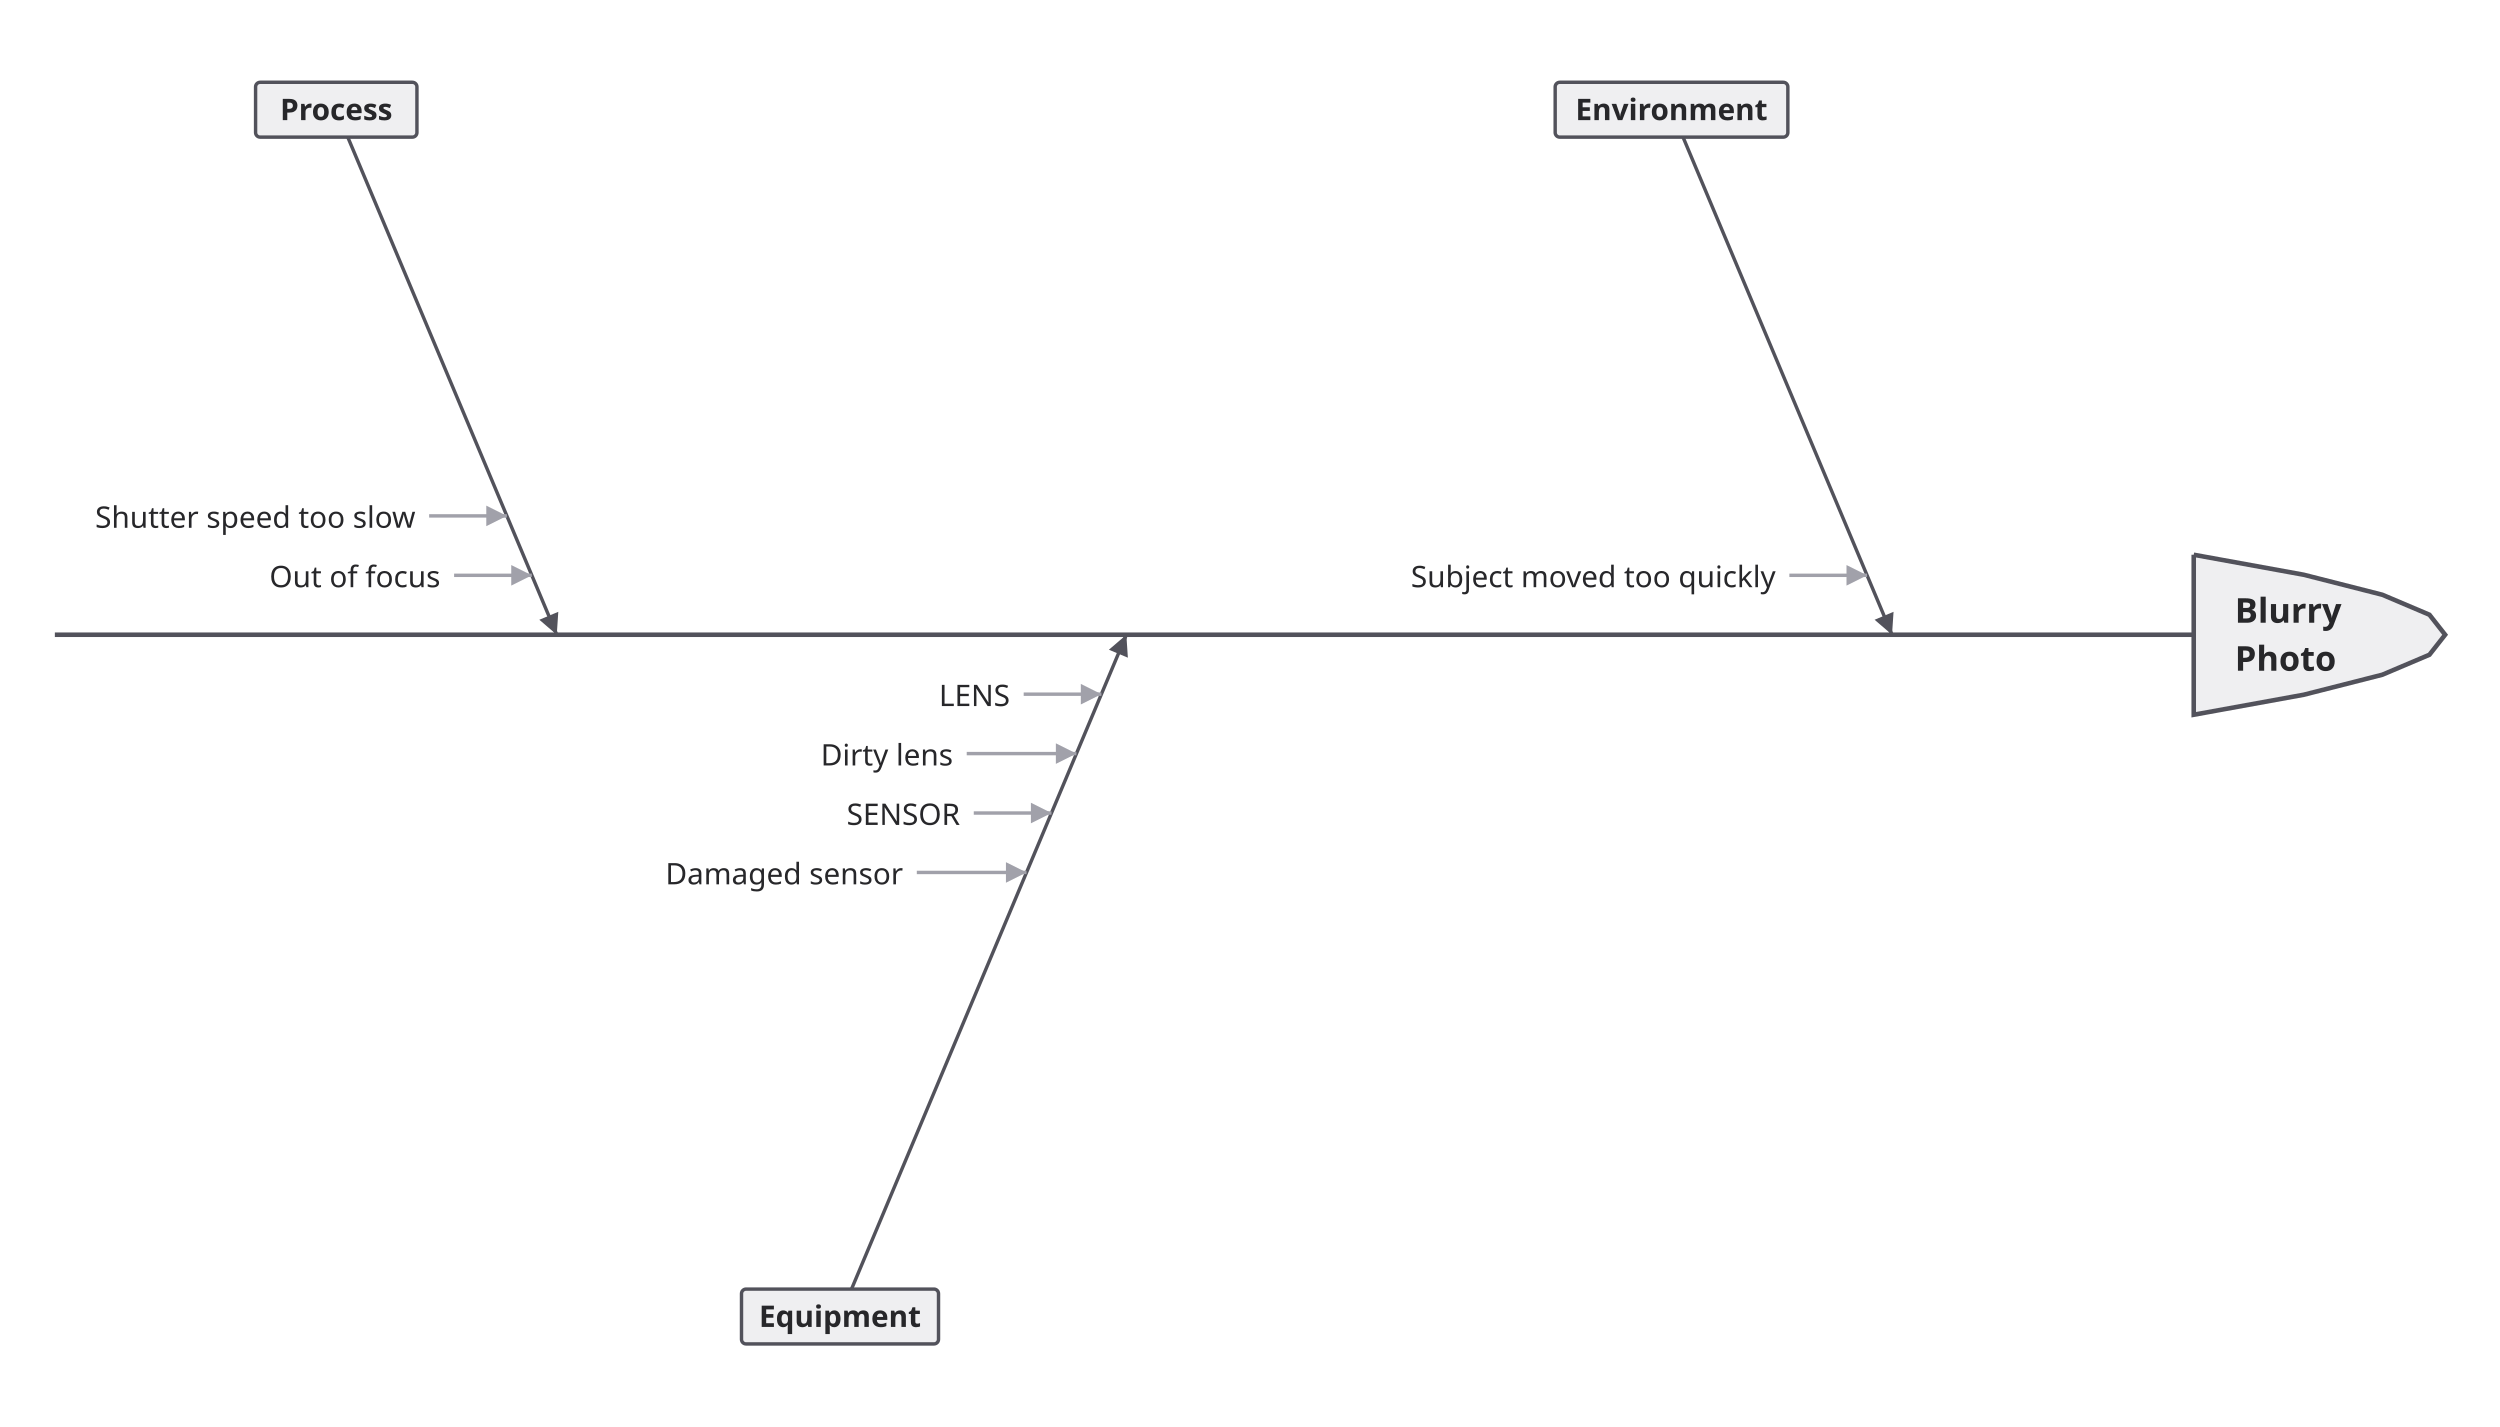
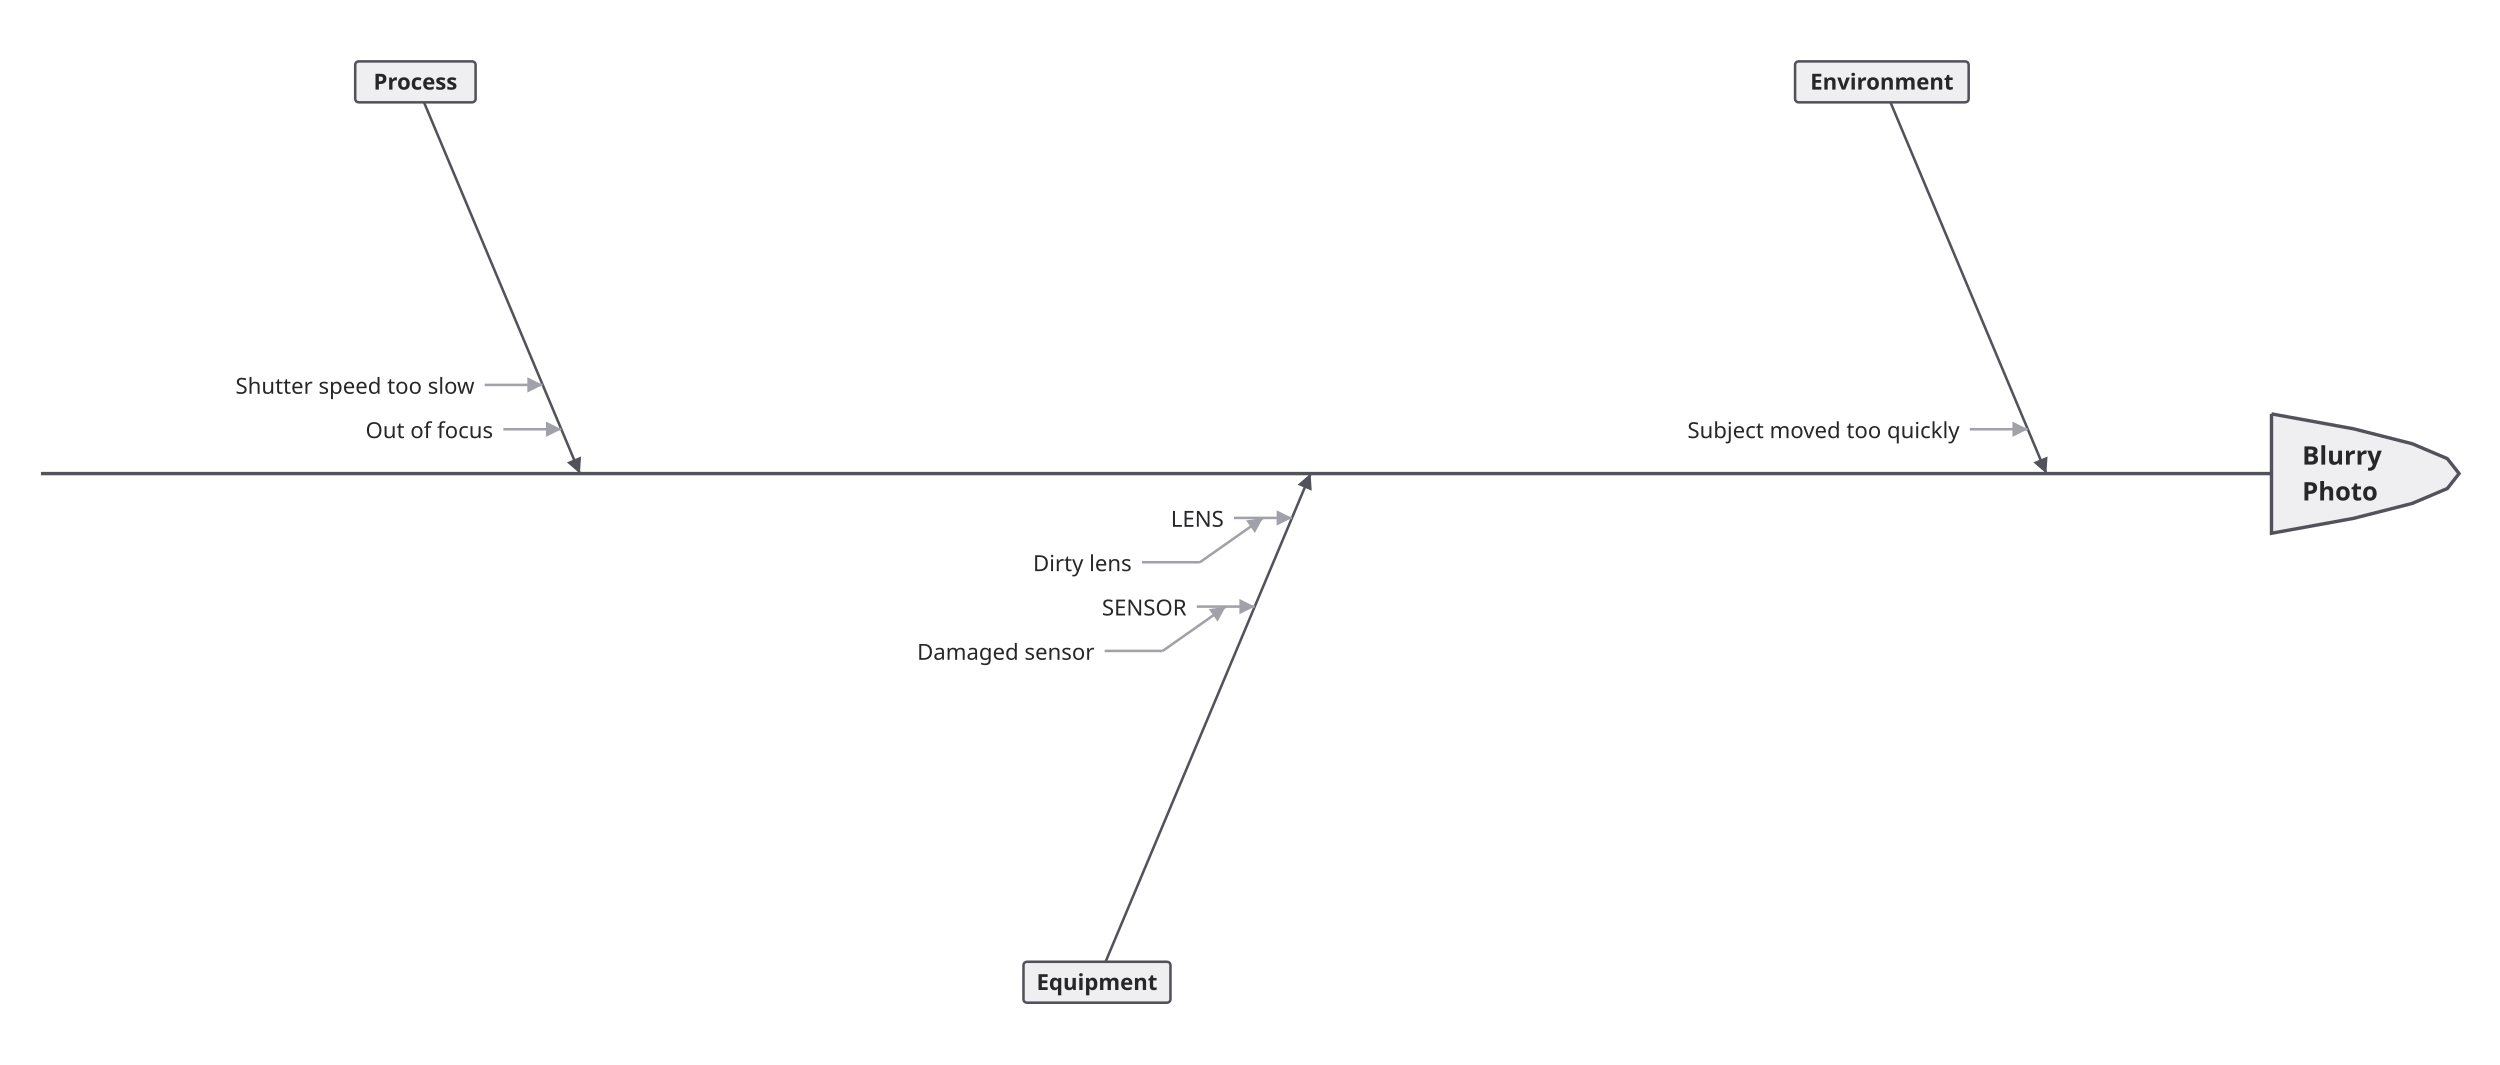
- <svg xmlns="http://www.w3.org/2000/svg" width="1093.8" height="624" viewBox="0 0 1093.8 624" role="img">
-   <polyline points="24,277.714 959.8,277.714" stroke="#52525b" stroke-width="2" fill="none" />
-   <polygon points="959.8,242.714 959.8,312.714 1007.925,303.964 1042.3,295.214 1062.925,286.464 1069.8,277.714 1062.925,268.964 1042.3,260.214 1007.925,251.464 959.8,242.714" fill="#efeff1" />
-   <polyline points="959.8,242.714 959.8,312.714 1007.925,303.964 1042.3,295.214 1062.925,286.464 1069.8,277.714 1062.925,268.964 1042.3,260.214 1007.925,251.464 959.8,242.714 959.8,242.714" stroke="#52525b" stroke-width="2" fill="none" />
-   <text x="977.8" y="272.464" text-anchor="start" font-family="sans-serif" font-size="15" font-weight="600" fill="#27272a">Blurry</text>
-   <text x="977.8" y="293.464" text-anchor="start" font-family="sans-serif" font-size="15" font-weight="600" fill="#27272a">Photo</text>
-   <line x1="243.6" y1="277.714" x2="147.12" y2="48" stroke="#52525b" stroke-width="1.5" fill="none" />
-   <polygon points="243.6,277.714 235.966,271.159 244.264,267.674" fill="#52525b" />
-   <rect x="111.82" y="36" width="70.6" height="24" rx="2" fill="#efeff1" stroke="#52525b" stroke-width="1.5" />
-   <text x="147.12" y="52.55" text-anchor="middle" font-family="sans-serif" font-size="13" font-weight="600" fill="#27272a">Process</text>
-   <line x1="232.68" y1="251.714" x2="198.68" y2="251.714" stroke="#a1a1aa" stroke-width="1.5" fill="none" />
-   <polygon points="232.68,251.714 223.68,256.214 223.68,247.214" fill="#a1a1aa" />
-   <text x="192.68" y="256.914" text-anchor="end" font-family="sans-serif" font-size="13" font-weight="400" fill="#27272a">Out of focus</text>
-   <line x1="221.76" y1="225.714" x2="187.76" y2="225.714" stroke="#a1a1aa" stroke-width="1.5" fill="none" />
-   <polygon points="221.76,225.714 212.76,230.214 212.76,221.214" fill="#a1a1aa" />
-   <text x="181.76" y="230.914" text-anchor="end" font-family="sans-serif" font-size="13" font-weight="400" fill="#27272a">Shutter speed too slow</text>
-   <line x1="492.8" y1="277.714" x2="367.52" y2="576" stroke="#52525b" stroke-width="1.5" fill="none" />
-   <polygon points="492.8,277.714 493.464,287.755 485.166,284.27" fill="#52525b" />
-   <rect x="324.42" y="564" width="86.2" height="24" rx="2" fill="#efeff1" stroke="#52525b" stroke-width="1.5" />
-   <text x="367.52" y="580.55" text-anchor="middle" font-family="sans-serif" font-size="13" font-weight="600" fill="#27272a">Equipment</text>
-   <line x1="481.88" y1="303.714" x2="447.88" y2="303.714" stroke="#a1a1aa" stroke-width="1.5" fill="none" />
-   <polygon points="481.88,303.714 472.88,308.214 472.88,299.214" fill="#a1a1aa" />
-   <text x="441.88" y="308.914" text-anchor="end" font-family="sans-serif" font-size="13" font-weight="400" fill="#27272a">LENS</text>
-   <line x1="460.04" y1="355.714" x2="426.04" y2="355.714" stroke="#a1a1aa" stroke-width="1.5" fill="none" />
-   <polygon points="460.04,355.714 451.04,360.214 451.04,351.214" fill="#a1a1aa" />
-   <text x="420.04" y="360.914" text-anchor="end" font-family="sans-serif" font-size="13" font-weight="400" fill="#27272a">SENSOR</text>
-   <line x1="470.96" y1="329.714" x2="422.96" y2="329.714" stroke="#a1a1aa" stroke-width="1.5" fill="none" />
-   <polygon points="470.96,329.714 461.96,334.214 461.96,325.214" fill="#a1a1aa" />
-   <text x="416.96" y="334.914" text-anchor="end" font-family="sans-serif" font-size="13" font-weight="400" fill="#27272a">Dirty lens</text>
-   <line x1="449.12" y1="381.714" x2="401.12" y2="381.714" stroke="#a1a1aa" stroke-width="1.5" fill="none" />
-   <polygon points="449.12,381.714 440.12,386.214 440.12,377.214" fill="#a1a1aa" />
-   <text x="395.12" y="386.914" text-anchor="end" font-family="sans-serif" font-size="13" font-weight="400" fill="#27272a">Damaged sensor</text>
-   <line x1="827.8" y1="277.714" x2="731.32" y2="48" stroke="#52525b" stroke-width="1.5" fill="none" />
-   <polygon points="827.8,277.714 820.166,271.159 828.464,267.674" fill="#52525b" />
-   <rect x="680.42" y="36" width="101.8" height="24" rx="2" fill="#efeff1" stroke="#52525b" stroke-width="1.5" />
-   <text x="731.32" y="52.55" text-anchor="middle" font-family="sans-serif" font-size="13" font-weight="600" fill="#27272a">Environment</text>
-   <line x1="816.88" y1="251.714" x2="782.88" y2="251.714" stroke="#a1a1aa" stroke-width="1.5" fill="none" />
-   <polygon points="816.88,251.714 807.88,256.214 807.88,247.214" fill="#a1a1aa" />
-   <text x="776.88" y="256.914" text-anchor="end" font-family="sans-serif" font-size="13" font-weight="400" fill="#27272a">Subject moved too quickly</text>
+ <svg xmlns="http://www.w3.org/2000/svg" width="1466.04" height="624" viewBox="0 0 1466.04 624" role="img">
+   <polyline points="24,277.714 1332.04,277.714" stroke="#52525b" stroke-width="2" fill="none" />
+   <polygon points="1332.04,242.714 1332.04,312.714 1380.165,303.964 1414.54,295.214 1435.165,286.464 1442.04,277.714 1435.165,268.964 1414.54,260.214 1380.165,251.464 1332.04,242.714" fill="#efeff1" />
+   <polyline points="1332.04,242.714 1332.04,312.714 1380.165,303.964 1414.54,295.214 1435.165,286.464 1442.04,277.714 1435.165,268.964 1414.54,260.214 1380.165,251.464 1332.04,242.714 1332.04,242.714" stroke="#52525b" stroke-width="2" fill="none" />
+   <text x="1350.04" y="272.464" text-anchor="start" font-family="sans-serif" font-size="15" font-weight="600" fill="#27272a">Blurry</text>
+   <text x="1350.04" y="293.464" text-anchor="start" font-family="sans-serif" font-size="15" font-weight="600" fill="#27272a">Photo</text>
+   <line x1="340.08" y1="277.714" x2="243.6" y2="48" stroke="#52525b" stroke-width="1.5" fill="none" />
+   <polygon points="340.08,277.714 332.446,271.159 340.744,267.674" fill="#52525b" />
+   <rect x="208.3" y="36" width="70.6" height="24" rx="2" fill="#efeff1" stroke="#52525b" stroke-width="1.5" />
+   <text x="243.6" y="52.55" text-anchor="middle" font-family="sans-serif" font-size="13" font-weight="600" fill="#27272a">Process</text>
+   <line x1="329.16" y1="251.714" x2="295.16" y2="251.714" stroke="#a1a1aa" stroke-width="1.5" fill="none" />
+   <polygon points="329.16,251.714 320.16,256.214 320.16,247.214" fill="#a1a1aa" />
+   <text x="289.16" y="256.914" text-anchor="end" font-family="sans-serif" font-size="13" font-weight="400" fill="#27272a">Out of focus</text>
+   <line x1="318.24" y1="225.714" x2="284.24" y2="225.714" stroke="#a1a1aa" stroke-width="1.5" fill="none" />
+   <polygon points="318.24,225.714 309.24,230.214 309.24,221.214" fill="#a1a1aa" />
+   <text x="278.24" y="230.914" text-anchor="end" font-family="sans-serif" font-size="13" font-weight="400" fill="#27272a">Shutter speed too slow</text>
+   <line x1="768.56" y1="277.714" x2="643.28" y2="576" stroke="#52525b" stroke-width="1.5" fill="none" />
+   <polygon points="768.56,277.714 769.224,287.755 760.926,284.27" fill="#52525b" />
+   <rect x="600.18" y="564" width="86.2" height="24" rx="2" fill="#efeff1" stroke="#52525b" stroke-width="1.5" />
+   <text x="643.28" y="580.55" text-anchor="middle" font-family="sans-serif" font-size="13" font-weight="600" fill="#27272a">Equipment</text>
+   <line x1="757.64" y1="303.714" x2="723.64" y2="303.714" stroke="#a1a1aa" stroke-width="1.5" fill="none" />
+   <polygon points="757.64,303.714 748.64,308.214 748.64,299.214" fill="#a1a1aa" />
+   <text x="717.64" y="308.914" text-anchor="end" font-family="sans-serif" font-size="13" font-weight="400" fill="#27272a">LENS</text>
+   <line x1="703.64" y1="329.714" x2="669.64" y2="329.714" stroke="#a1a1aa" stroke-width="1.5" fill="none" />
+   <line x1="703.64" y1="329.714" x2="740.64" y2="303.714" stroke="#a1a1aa" stroke-width="1.5" fill="none" />
+   <polygon points="740.64,303.714 735.864,312.571 730.689,305.207" fill="#a1a1aa" />
+   <text x="663.64" y="334.914" text-anchor="end" font-family="sans-serif" font-size="13" font-weight="400" fill="#27272a">Dirty lens</text>
+   <line x1="735.8" y1="355.714" x2="701.8" y2="355.714" stroke="#a1a1aa" stroke-width="1.5" fill="none" />
+   <polygon points="735.8,355.714 726.8,360.214 726.8,351.214" fill="#a1a1aa" />
+   <text x="695.8" y="360.914" text-anchor="end" font-family="sans-serif" font-size="13" font-weight="400" fill="#27272a">SENSOR</text>
+   <line x1="681.8" y1="381.714" x2="647.8" y2="381.714" stroke="#a1a1aa" stroke-width="1.5" fill="none" />
+   <line x1="681.8" y1="381.714" x2="718.8" y2="355.714" stroke="#a1a1aa" stroke-width="1.5" fill="none" />
+   <polygon points="718.8,355.714 714.024,364.571 708.849,357.207" fill="#a1a1aa" />
+   <text x="641.8" y="386.914" text-anchor="end" font-family="sans-serif" font-size="13" font-weight="400" fill="#27272a">Damaged sensor</text>
+   <line x1="1200.04" y1="277.714" x2="1103.56" y2="48" stroke="#52525b" stroke-width="1.5" fill="none" />
+   <polygon points="1200.04,277.714 1192.406,271.159 1200.704,267.674" fill="#52525b" />
+   <rect x="1052.66" y="36" width="101.8" height="24" rx="2" fill="#efeff1" stroke="#52525b" stroke-width="1.5" />
+   <text x="1103.56" y="52.55" text-anchor="middle" font-family="sans-serif" font-size="13" font-weight="600" fill="#27272a">Environment</text>
+   <line x1="1189.12" y1="251.714" x2="1155.12" y2="251.714" stroke="#a1a1aa" stroke-width="1.5" fill="none" />
+   <polygon points="1189.12,251.714 1180.12,256.214 1180.12,247.214" fill="#a1a1aa" />
+   <text x="1149.12" y="256.914" text-anchor="end" font-family="sans-serif" font-size="13" font-weight="400" fill="#27272a">Subject moved too quickly</text>
</svg>
